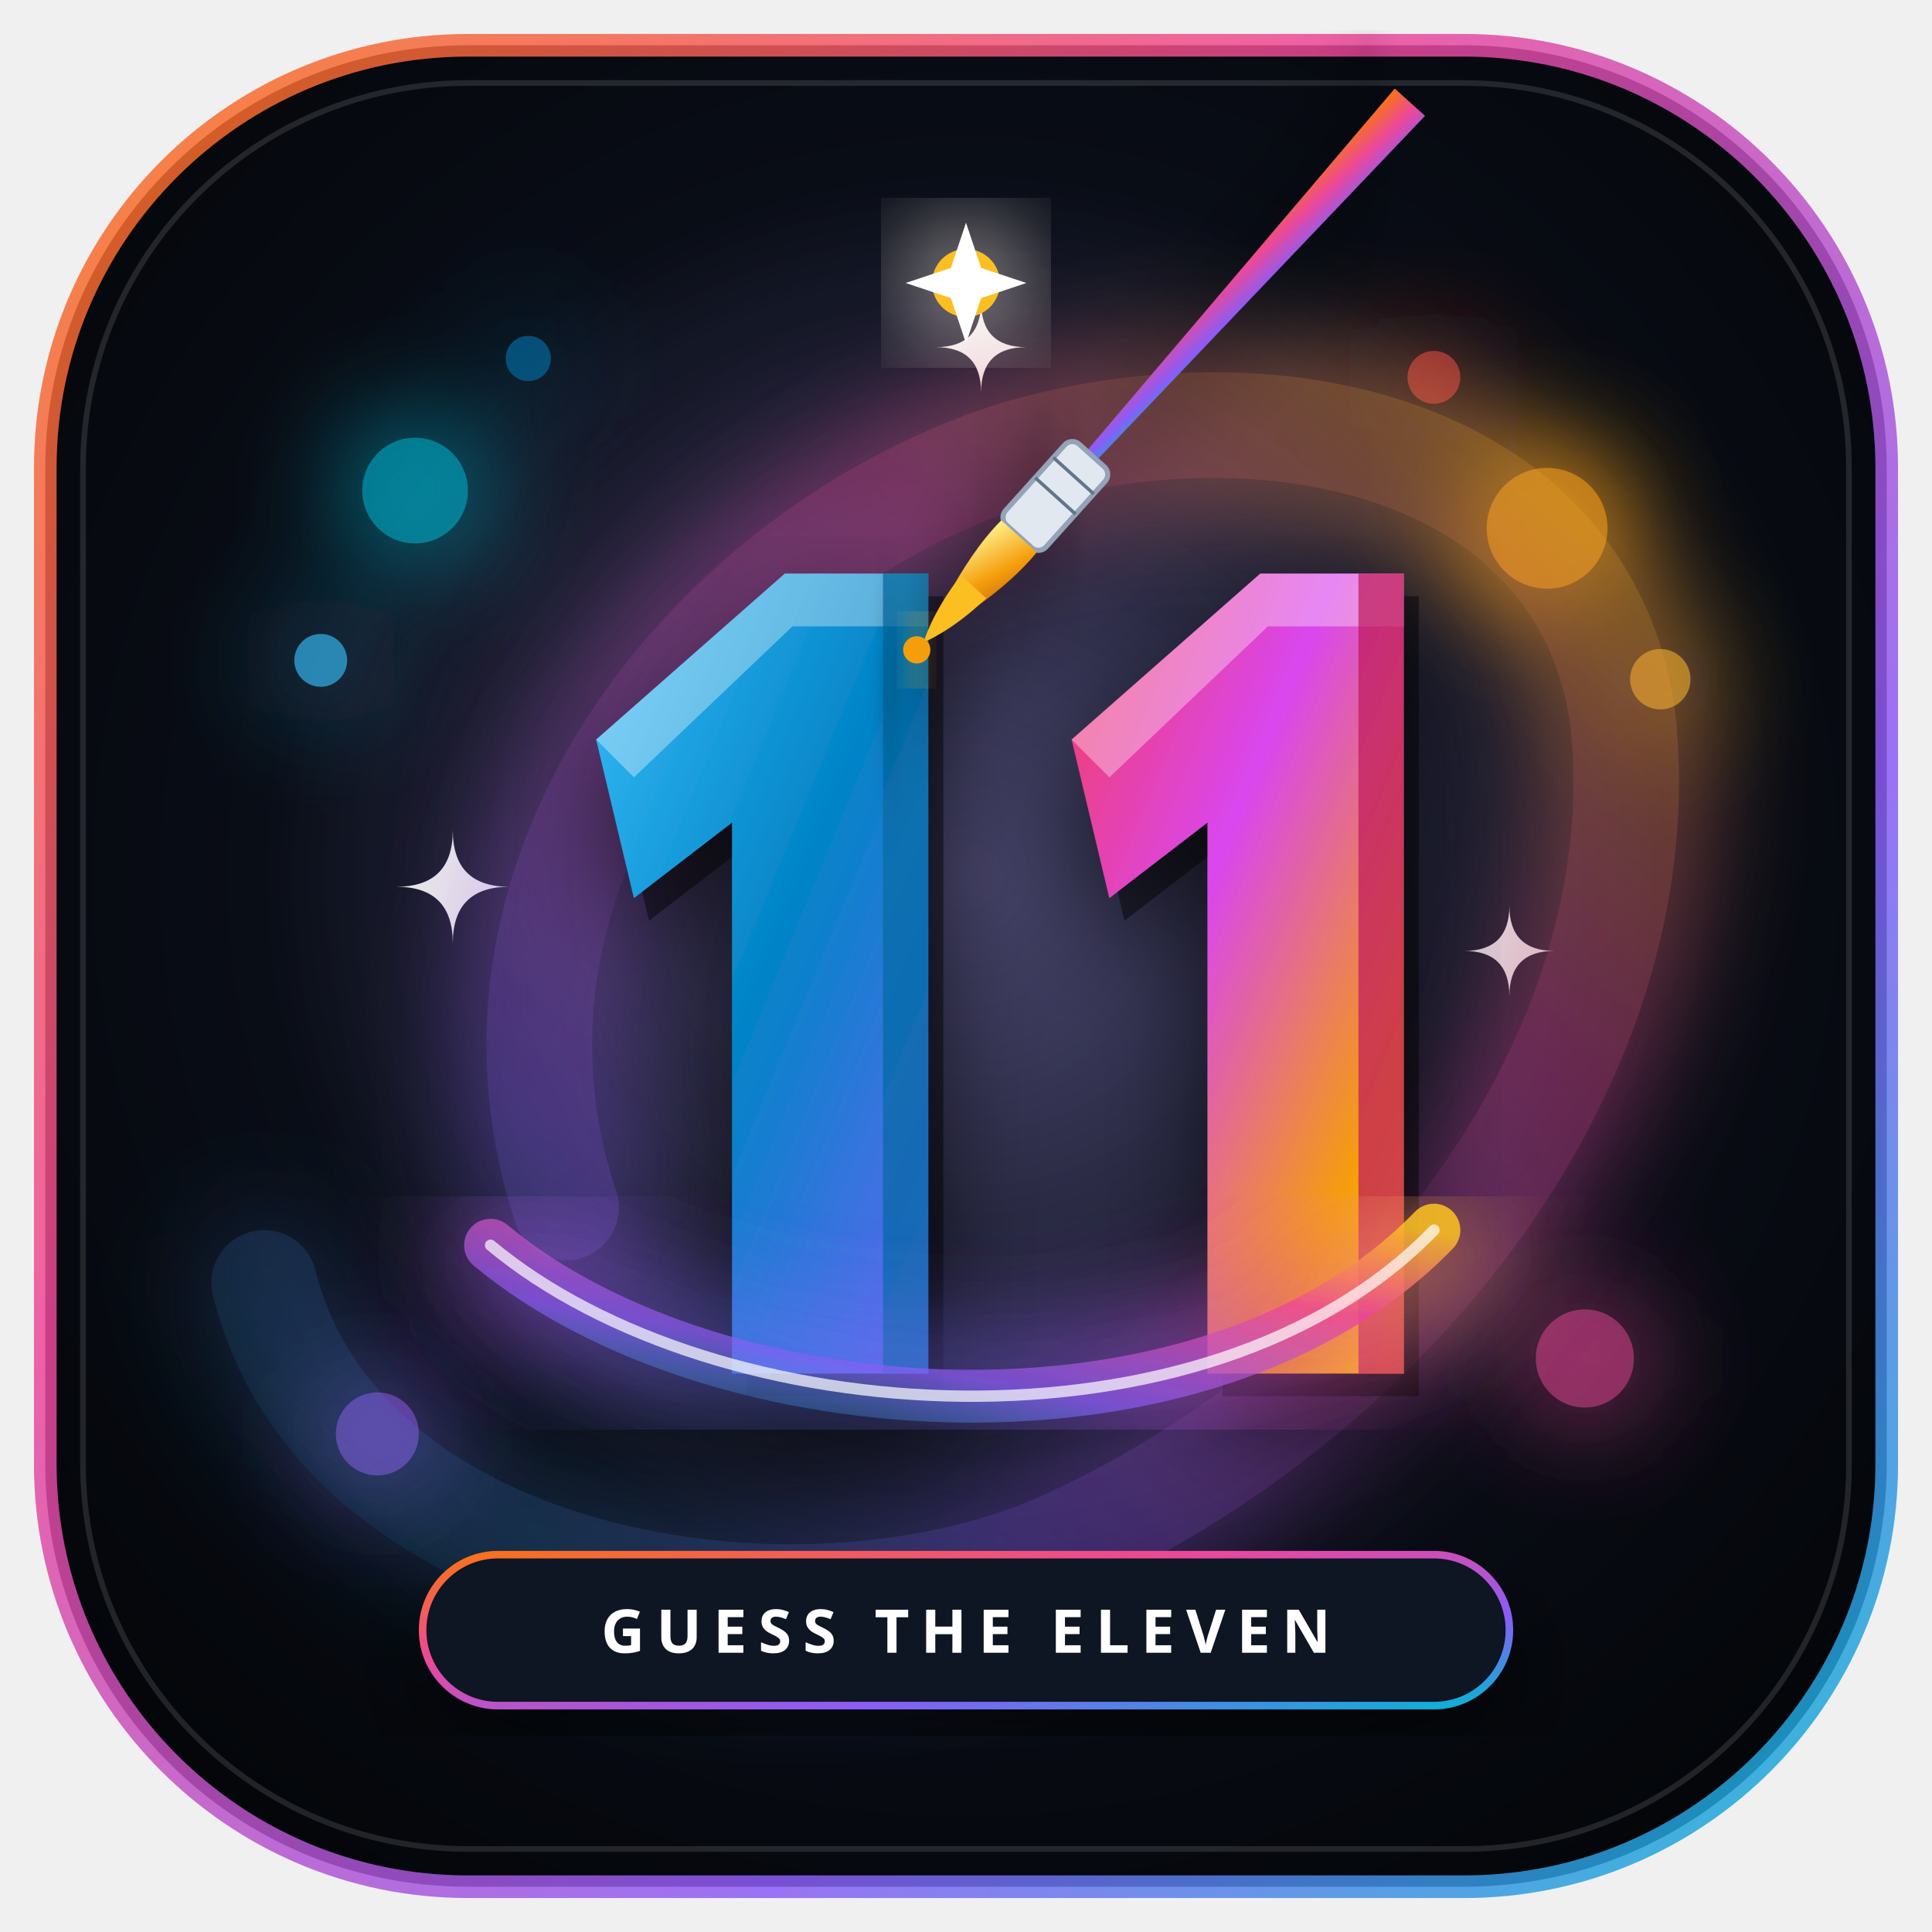
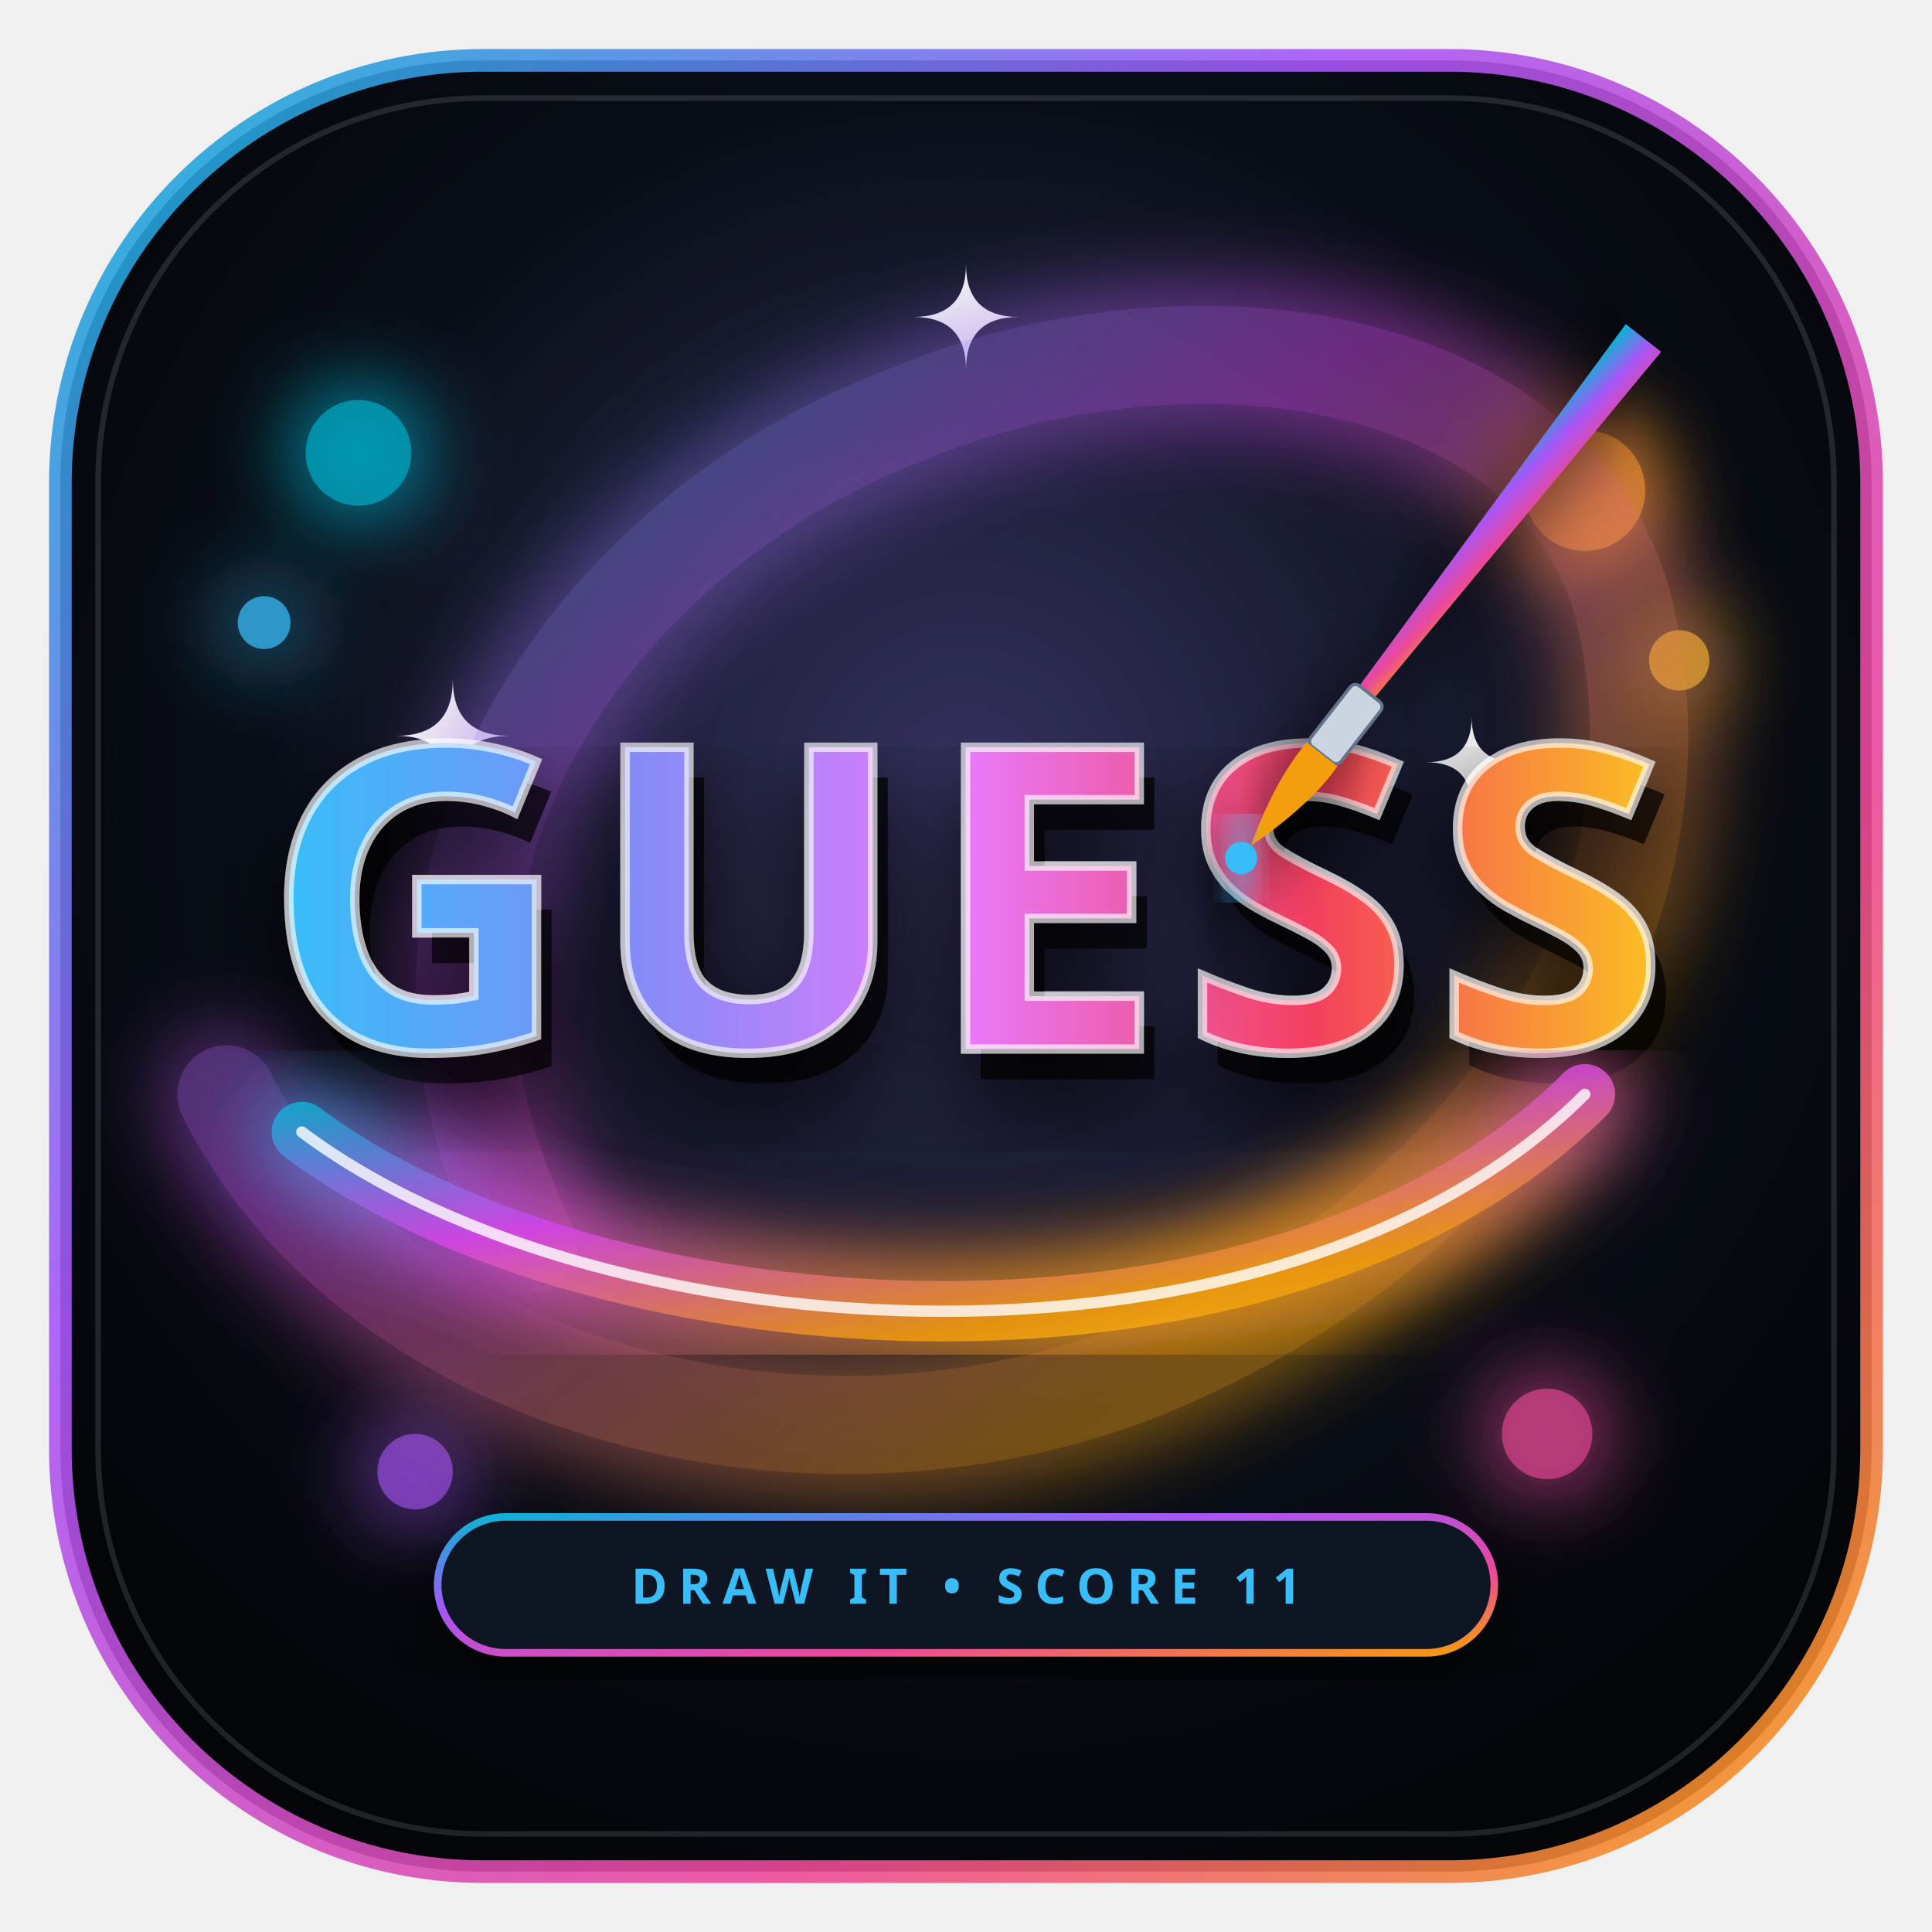
<svg xmlns="http://www.w3.org/2000/svg" viewBox="0 0 512 512" fill="none" width="100%" height="100%">
  <defs>
-     <radialGradient id="bgGlow" cx="50%" cy="45%" r="65%">
-       <stop offset="0%" stop-color="#1e1b4b" stop-opacity="0.8" />
+     <radialGradient id="guessBg" cx="50%" cy="40%" r="65%">
+       <stop offset="0%" stop-color="#1e1b4b" stop-opacity="0.9" />
      <stop offset="60%" stop-color="#090d16" stop-opacity="1" />
-       <stop offset="100%" stop-color="#04060a" stop-opacity="1" />
+       <stop offset="100%" stop-color="#030508" stop-opacity="1" />
    </radialGradient>
-     <linearGradient id="borderGrad" x1="0%" y1="0%" x2="100%" y2="100%">
-       <stop offset="0%" stop-color="#f97316" />
-       <stop offset="35%" stop-color="#ec4899" />
-       <stop offset="70%" stop-color="#8b5cf6" />
-       <stop offset="100%" stop-color="#06b6d4" />
+     <linearGradient id="guessBorder" x1="0%" y1="0%" x2="100%" y2="100%">
+       <stop offset="0%" stop-color="#06b6d4" />
+       <stop offset="35%" stop-color="#a855f7" />
+       <stop offset="70%" stop-color="#ec4899" />
+       <stop offset="100%" stop-color="#f59e0b" />
    </linearGradient>
-     <linearGradient id="numOneLeft" x1="0%" y1="0%" x2="100%" y2="100%">
+     <linearGradient id="textGrad" x1="0%" y1="0%" x2="100%" y2="0%">
      <stop offset="0%" stop-color="#38bdf8" />
-       <stop offset="50%" stop-color="#0284c7" />
-       <stop offset="100%" stop-color="#6366f1" />
+       <stop offset="25%" stop-color="#818cf8" />
+       <stop offset="50%" stop-color="#e879f9" />
+       <stop offset="75%" stop-color="#f43f5e" />
+       <stop offset="100%" stop-color="#fbbf24" />
    </linearGradient>
-     <linearGradient id="numOneRight" x1="0%" y1="0%" x2="100%" y2="100%">
-       <stop offset="0%" stop-color="#f43f5e" />
+     <linearGradient id="strokeGrad" x1="0%" y1="0%" x2="100%" y2="100%">
+       <stop offset="0%" stop-color="#06b6d4" />
      <stop offset="40%" stop-color="#d946ef" />
      <stop offset="80%" stop-color="#f59e0b" />
      <stop offset="100%" stop-color="#fbbf24" />
    </linearGradient>
-     <linearGradient id="brushTrail" x1="0%" y1="100%" x2="100%" y2="0%">
-       <stop offset="0%" stop-color="#06b6d4" stop-opacity="0.1" />
-       <stop offset="30%" stop-color="#8b5cf6" stop-opacity="0.8" />
-       <stop offset="70%" stop-color="#ec4899" stop-opacity="0.95" />
-       <stop offset="100%" stop-color="#fbbf24" stop-opacity="1" />
-     </linearGradient>
-     <linearGradient id="goldAccent" x1="0%" y1="0%" x2="100%" y2="100%">
-       <stop offset="0%" stop-color="#fef08a" />
-       <stop offset="50%" stop-color="#f59e0b" />
-       <stop offset="100%" stop-color="#b45309" />
-     </linearGradient>
    <filter id="neonGlow" x="-20%" y="-20%" width="140%" height="140%">
-       <feGaussianBlur stdDeviation="16" result="blur" />
+       <feGaussianBlur stdDeviation="12" result="blur" />
      <feMerge>
        <feMergeNode in="blur" />
        <feMergeNode in="blur" />
        <feMergeNode in="SourceGraphic" />
      </feMerge>
    </filter>
-     <filter id="softShadow" x="-10%" y="-10%" width="120%" height="130%">
-       <feDropShadow dx="0" dy="12" stdDeviation="14" flood-color="#000" flood-opacity="0.6" />
+     <filter id="heavyShadow" x="-10%" y="-10%" width="120%" height="130%">
+       <feDropShadow dx="0" dy="10" stdDeviation="12" flood-color="#000" flood-opacity="0.8" />
    </filter>
  </defs>
-   <rect x="12" y="12" width="488" height="488" rx="112" fill="url(#bgGlow)" />
-   <rect x="12" y="12" width="488" height="488" rx="112" stroke="url(#borderGrad)" stroke-width="6" opacity="0.85" />
-   <rect x="22" y="22" width="468" height="468" rx="102" stroke="#ffffff" stroke-width="1.5" opacity="0.12" />
-   <g opacity="0.75" filter="url(#neonGlow)">
-     <circle cx="110" cy="130" r="14" fill="#06b6d4" opacity="0.8" />
-     <circle cx="85" cy="175" r="7" fill="#38bdf8" opacity="0.9" />
-     <circle cx="140" cy="95" r="6" fill="#0284c7" opacity="0.7" />
-     <circle cx="410" cy="140" r="16" fill="#f59e0b" opacity="0.9" />
-     <circle cx="440" cy="180" r="8" fill="#fbbf24" opacity="0.8" />
-     <circle cx="380" cy="100" r="7" fill="#ef4444" opacity="0.75" />
-     <circle cx="100" cy="380" r="11" fill="#a855f7" opacity="0.7" />
-     <circle cx="420" cy="360" r="13" fill="#ec4899" opacity="0.7" />
+   <rect x="16" y="16" width="480" height="480" rx="112" fill="url(#guessBg)" />
+   <rect x="16" y="16" width="480" height="480" rx="112" stroke="url(#guessBorder)" stroke-width="6" opacity="0.9" />
+   <rect x="26" y="26" width="460" height="460" rx="102" stroke="#ffffff" stroke-width="1.5" opacity="0.12" />
+   <g opacity="0.85" filter="url(#neonGlow)">
+     <circle cx="95" cy="120" r="14" fill="#06b6d4" opacity="0.8" />
+     <circle cx="70" cy="165" r="7" fill="#38bdf8" opacity="0.9" />
+     <circle cx="420" cy="130" r="16" fill="#f59e0b" opacity="0.85" />
+     <circle cx="445" cy="175" r="8" fill="#fbbf24" opacity="0.8" />
+     <circle cx="110" cy="390" r="10" fill="#a855f7" opacity="0.75" />
+     <circle cx="410" cy="380" r="12" fill="#ec4899" opacity="0.8" />
  </g>
  <g fill="#ffffff">
-     <path d="M 120 220 Q 120 235 105 235 Q 120 235 120 250 Q 120 235 135 235 Q 120 235 120 220 Z" opacity="0.9" />
-     <path d="M 400 240 Q 400 252 388 252 Q 400 252 400 264 Q 400 252 412 252 Q 400 252 400 240 Z" opacity="0.85" />
-     <path d="M 260 80 Q 260 92 248 92 Q 260 92 260 104 Q 260 92 272 92 Q 260 92 260 80 Z" opacity="0.95" />
+     <path d="M 120 180 Q 120 195 105 195 Q 120 195 120 210 Q 120 195 135 195 Q 120 195 120 180 Z" opacity="0.95" />
+     <path d="M 390 190 Q 390 202 378 202 Q 390 202 390 214 Q 390 202 402 202 Q 390 202 390 190 Z" opacity="0.9" />
+     <path d="M 256 70 Q 256 84 242 84 Q 256 84 256 98 Q 256 84 270 84 Q 256 84 256 70 Z" opacity="0.95" />
  </g>
-   <path d="M 70 340 C 90 420, 210 440, 280 410 C 370 370, 440 280, 430 190 C 420 120, 340 100, 270 120 C 190 145, 120 230, 150 320" stroke="url(#brushTrail)" stroke-width="28" stroke-linecap="round" fill="none" opacity="0.4" filter="url(#neonGlow)" />
-   <g filter="url(#softShadow)">
-     <g>
-       <path d="M 158 196 L 208 152 L 246 152 L 246 364 L 194 364 L 194 218 L 168 238 Z" fill="#000000" opacity="0.45" transform="translate(4, 6)" />
-       <path d="M 158 196 L 208 152 L 246 152 L 246 364 L 194 364 L 194 218 L 168 238 Z" fill="url(#numOneLeft)" />
-       <path d="M 158 196 L 208 152 L 246 152 L 246 166 L 210 166 L 168 206 Z" fill="#ffffff" opacity="0.35" />
-       <path d="M 234 152 L 246 152 L 246 364 L 234 364 Z" fill="#0369a1" opacity="0.7" />
-     </g>
-     <g>
-       <path d="M 284 196 L 334 152 L 372 152 L 372 364 L 320 364 L 320 218 L 294 238 Z" fill="#000000" opacity="0.45" transform="translate(4, 6)" />
-       <path d="M 284 196 L 334 152 L 372 152 L 372 364 L 320 364 L 320 218 L 294 238 Z" fill="url(#numOneRight)" />
-       <path d="M 284 196 L 334 152 L 372 152 L 372 166 L 336 166 L 294 206 Z" fill="#ffffff" opacity="0.35" />
-       <path d="M 360 152 L 372 152 L 372 364 L 360 364 Z" fill="#be185d" opacity="0.7" />
-     </g>
-   </g>
-   <g transform="translate(290, 85) rotate(42) scale(0.9)" filter="url(#softShadow)">
-     <path d="M 20 -110 L 32 -110 L 28 30 L 24 30 Z" fill="url(#borderGrad)" />
-     <rect x="18" y="30" width="16" height="32" rx="3" fill="#e2e8f0" stroke="#94a3b8" stroke-width="1.5" />
-     <line x1="18" y1="38" x2="34" y2="38" stroke="#64748b" stroke-width="1" />
-     <line x1="18" y1="46" x2="34" y2="46" stroke="#64748b" stroke-width="1" />
-     <path d="M 19 62 C 18 80, 26 102, 26 102 C 26 102, 34 80, 33 62 Z" fill="url(#goldAccent)" />
-     <path d="M 21 82 C 22 96, 26 104, 26 104 C 26 104, 30 96, 31 82 Z" fill="#fbbf24" />
-     <circle cx="26" cy="107" r="4" fill="#f59e0b" filter="url(#neonGlow)" />
-   </g>
-   <path d="M 130 330 C 190 380, 320 388, 380 326" stroke="url(#brushTrail)" stroke-width="14" stroke-linecap="round" fill="none" opacity="0.9" filter="url(#neonGlow)" />
-   <path d="M 130 330 C 190 380, 320 388, 380 326" stroke="#ffffff" stroke-width="3" stroke-linecap="round" fill="none" opacity="0.7" />
-   <g transform="translate(256, 432)" filter="url(#softShadow)">
-     <rect x="-144" y="-20" width="288" height="40" rx="20" fill="#0d1322" stroke="url(#borderGrad)" stroke-width="2" />
-     <text x="0" y="6" font-family="'Outfit', 'Impact', system-ui, sans-serif" font-size="16" font-weight="900" fill="#ffffff" letter-spacing="3" text-anchor="middle">
-       GUESS THE ELEVEN
+   <path d="M 60 290 C 100 370, 220 400, 310 360 C 400 320, 450 240, 430 160 C 410 90, 310 80, 240 110 C 160 140, 90 230, 140 330" stroke="url(#strokeGrad)" stroke-width="26" stroke-linecap="round" fill="none" opacity="0.45" filter="url(#neonGlow)" />
+   <g filter="url(#heavyShadow)">
+     <text x="256" y="278" font-family="'Impact', 'Outfit', 'Arial Black', sans-serif" font-size="112" font-weight="900" letter-spacing="5" text-anchor="middle" fill="#000000" opacity="0.7" transform="translate(4, 8)">
+       GUESS
+     </text>
+     <text x="256" y="278" font-family="'Impact', 'Outfit', 'Arial Black', sans-serif" font-size="112" font-weight="900" letter-spacing="5" text-anchor="middle" fill="url(#textGrad)">
+       GUESS
+     </text>
+     <text x="256" y="278" font-family="'Impact', 'Outfit', 'Arial Black', sans-serif" font-size="112" font-weight="900" letter-spacing="5" text-anchor="middle" stroke="#ffffff" stroke-width="2.5" fill="none" opacity="0.65">
+       GUESS
    </text>
  </g>
-   <g transform="translate(256, 75)" filter="url(#neonGlow)">
-     <circle cx="0" cy="0" r="9" fill="#fbbf24" />
-     <polygon points="0,-16 4,-4 16,0 4,4 0,16 -4,4 -16,0 -4,-4" fill="#ffffff" />
+   <path d="M 80 300 C 160 360, 340 370, 420 290" stroke="url(#strokeGrad)" stroke-width="16" stroke-linecap="round" fill="none" opacity="0.9" filter="url(#neonGlow)" />
+   <path d="M 80 300 C 160 360, 340 370, 420 290" stroke="#ffffff" stroke-width="3" stroke-linecap="round" fill="none" opacity="0.8" />
+   <g transform="translate(360, 160) rotate(38) scale(0.85)" filter="url(#heavyShadow)">
+     <path d="M 12 -120 L 26 -120 L 22 20 L 16 20 Z" fill="url(#guessBorder)" />
+     <rect x="14" y="20" width="12" height="24" rx="2" fill="#cbd5e1" stroke="#64748b" stroke-width="1" />
+     <path d="M 14 44 C 13 60, 20 80, 20 80 C 20 80, 27 60, 26 44 Z" fill="#f59e0b" />
+     <circle cx="20" cy="85" r="5" fill="#38bdf8" filter="url(#neonGlow)" />
+   </g>
+   <g transform="translate(256, 420)" filter="url(#heavyShadow)">
+     <rect x="-140" y="-18" width="280" height="36" rx="18" fill="#0d1424" stroke="url(#guessBorder)" stroke-width="2" />
+     <text x="0" y="5" font-family="'Outfit', system-ui, sans-serif" font-size="13" font-weight="900" fill="#38bdf8" letter-spacing="3" text-anchor="middle">
+       DRAW IT • SCORE 11
+     </text>
  </g>
</svg>
